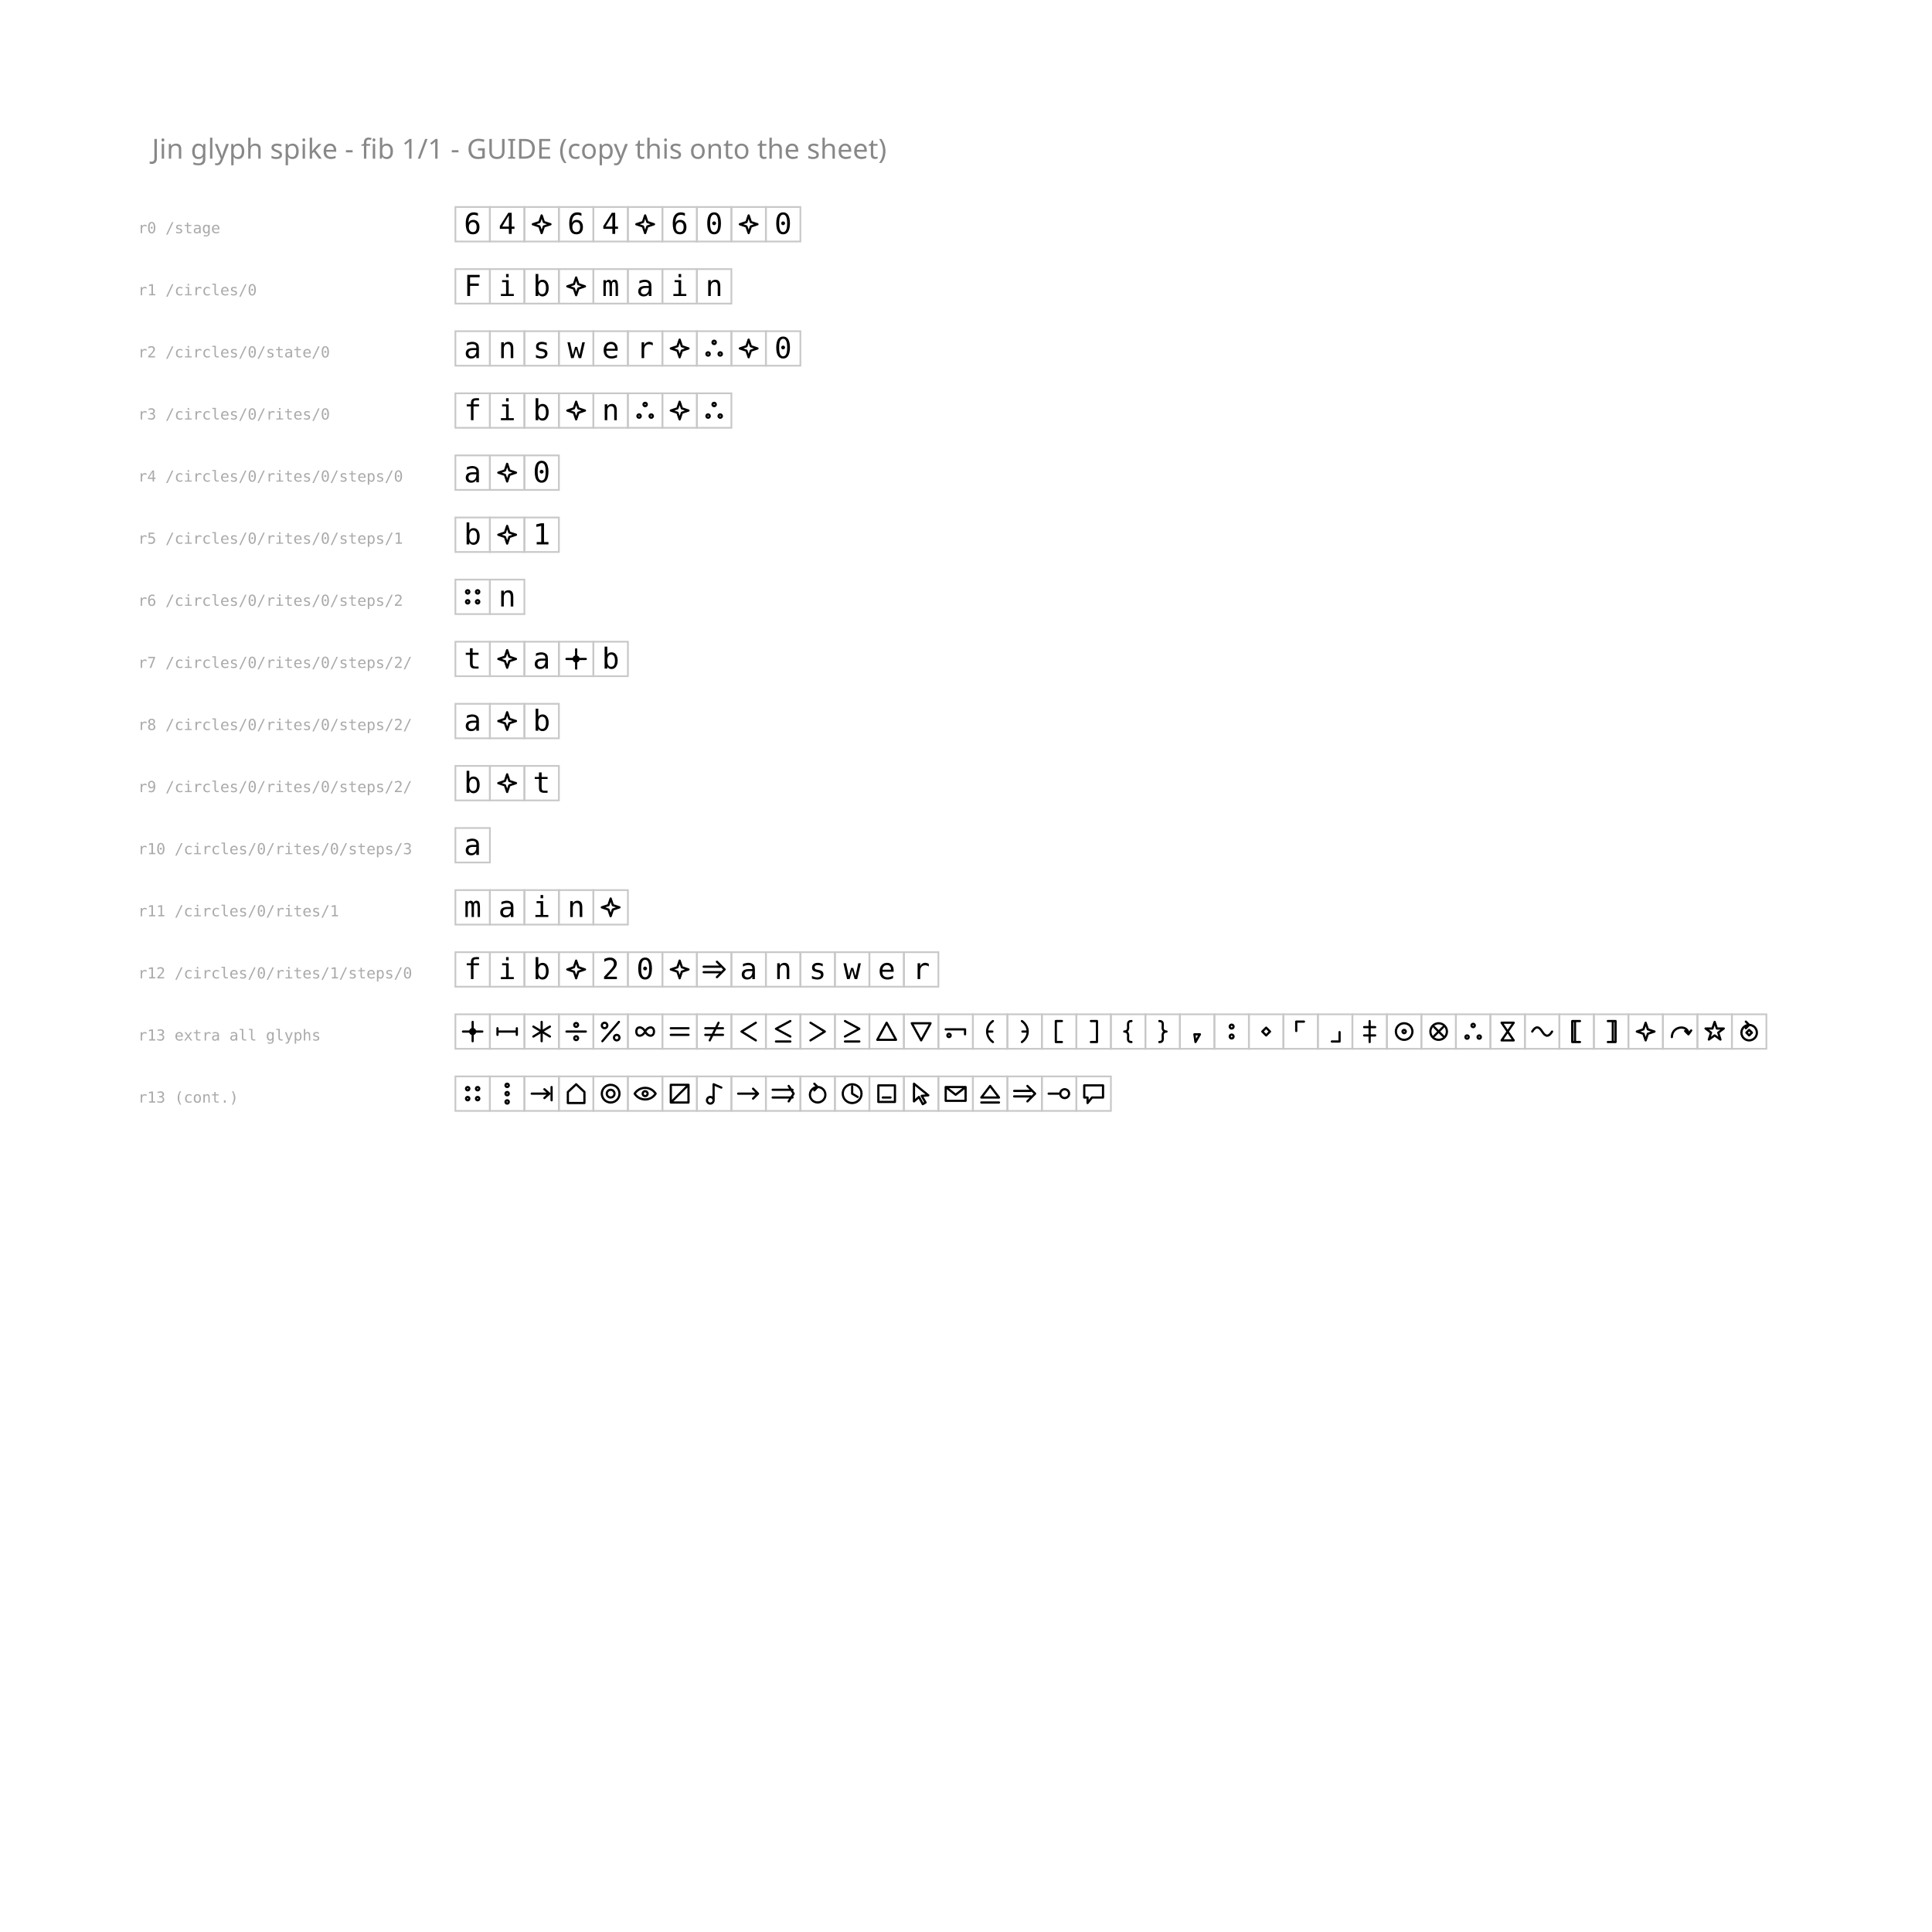
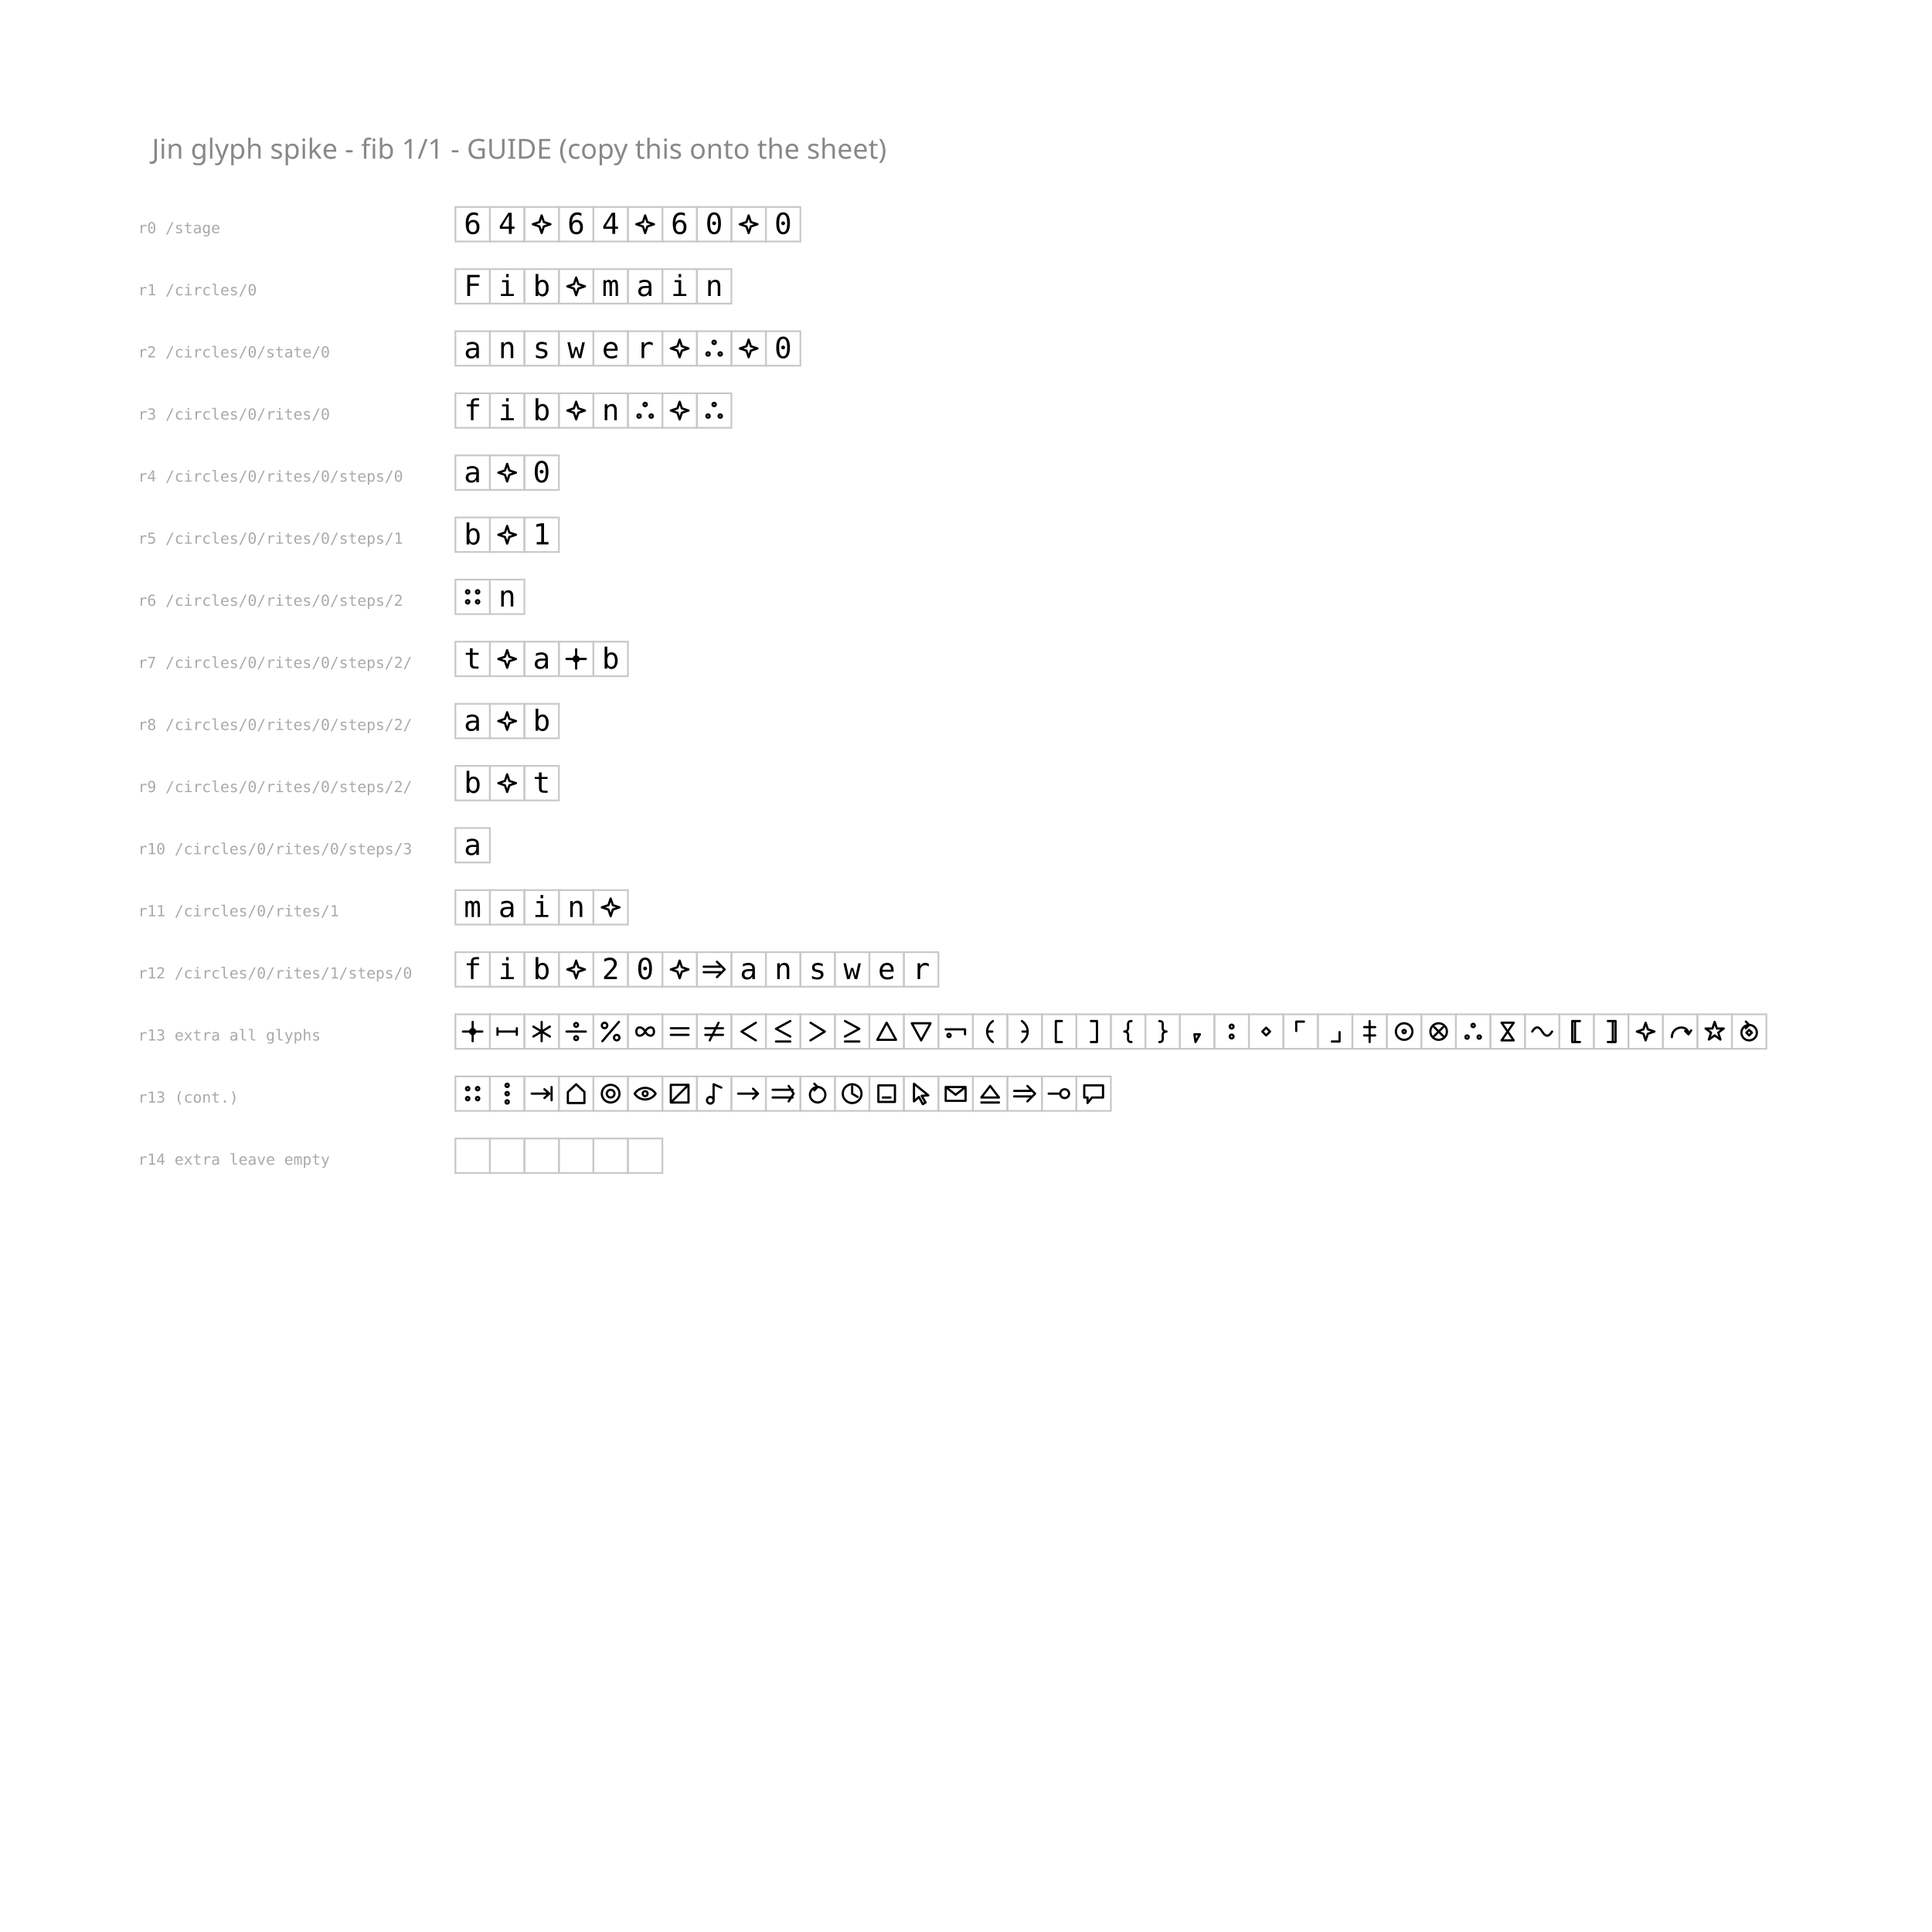
<svg xmlns="http://www.w3.org/2000/svg" width="280.0mm" height="280.0mm" viewBox="0 0 280.0 280.0">
  <rect width="280.0" height="280.0" fill="#fff" />
  <text x="22.0" y="23.0" font-family="sans-serif" font-size="4" fill="#888">Jin glyph spike - fib 1/1 - GUIDE (copy this onto the sheet)</text>
  <text x="20.0" y="33.8" font-family="monospace" font-size="2.2" fill="#aaa">r0 /stage</text>
  <rect x="66.0" y="30.0" width="5.0" height="5.0" fill="none" stroke="#c8c8c8" stroke-width="0.25" />
  <text x="68.5" y="33.9" font-family="monospace" font-size="4.2" text-anchor="middle">6</text>
  <rect x="71.0" y="30.0" width="5.0" height="5.0" fill="none" stroke="#c8c8c8" stroke-width="0.25" />
  <text x="73.5" y="33.9" font-family="monospace" font-size="4.2" text-anchor="middle">4</text>
  <rect x="76.0" y="30.0" width="5.0" height="5.0" fill="none" stroke="#c8c8c8" stroke-width="0.25" />
  <path transform="translate(76.5 30.5) scale(0.04)" d="M50 18 L58 42 L82 50 L58 58 L50 82 L42 58 L18 50 L42 42 Z" fill="none" stroke="#000" stroke-width="8" stroke-linecap="round" stroke-linejoin="round" />
  <rect x="81.0" y="30.0" width="5.0" height="5.0" fill="none" stroke="#c8c8c8" stroke-width="0.25" />
  <text x="83.5" y="33.9" font-family="monospace" font-size="4.2" text-anchor="middle">6</text>
  <rect x="86.0" y="30.0" width="5.0" height="5.0" fill="none" stroke="#c8c8c8" stroke-width="0.25" />
  <text x="88.5" y="33.9" font-family="monospace" font-size="4.2" text-anchor="middle">4</text>
  <rect x="91.0" y="30.0" width="5.0" height="5.0" fill="none" stroke="#c8c8c8" stroke-width="0.25" />
  <path transform="translate(91.5 30.5) scale(0.04)" d="M50 18 L58 42 L82 50 L58 58 L50 82 L42 58 L18 50 L42 42 Z" fill="none" stroke="#000" stroke-width="8" stroke-linecap="round" stroke-linejoin="round" />
  <rect x="96.0" y="30.0" width="5.0" height="5.0" fill="none" stroke="#c8c8c8" stroke-width="0.25" />
  <text x="98.5" y="33.9" font-family="monospace" font-size="4.2" text-anchor="middle">6</text>
  <rect x="101.0" y="30.0" width="5.0" height="5.0" fill="none" stroke="#c8c8c8" stroke-width="0.25" />
  <text x="103.5" y="33.9" font-family="monospace" font-size="4.2" text-anchor="middle">0</text>
  <rect x="106.0" y="30.0" width="5.0" height="5.0" fill="none" stroke="#c8c8c8" stroke-width="0.25" />
  <path transform="translate(106.5 30.5) scale(0.04)" d="M50 18 L58 42 L82 50 L58 58 L50 82 L42 58 L18 50 L42 42 Z" fill="none" stroke="#000" stroke-width="8" stroke-linecap="round" stroke-linejoin="round" />
  <rect x="111.0" y="30.0" width="5.0" height="5.0" fill="none" stroke="#c8c8c8" stroke-width="0.25" />
  <text x="113.5" y="33.9" font-family="monospace" font-size="4.2" text-anchor="middle">0</text>
  <text x="20.0" y="42.8" font-family="monospace" font-size="2.2" fill="#aaa">r1 /circles/0</text>
  <rect x="66.0" y="39.0" width="5.0" height="5.0" fill="none" stroke="#c8c8c8" stroke-width="0.25" />
  <text x="68.5" y="42.9" font-family="monospace" font-size="4.2" text-anchor="middle">F</text>
  <rect x="71.0" y="39.0" width="5.0" height="5.0" fill="none" stroke="#c8c8c8" stroke-width="0.25" />
  <text x="73.5" y="42.9" font-family="monospace" font-size="4.2" text-anchor="middle">i</text>
  <rect x="76.0" y="39.0" width="5.0" height="5.0" fill="none" stroke="#c8c8c8" stroke-width="0.25" />
  <text x="78.5" y="42.9" font-family="monospace" font-size="4.2" text-anchor="middle">b</text>
  <rect x="81.0" y="39.0" width="5.0" height="5.0" fill="none" stroke="#c8c8c8" stroke-width="0.25" />
  <path transform="translate(81.5 39.5) scale(0.04)" d="M50 18 L58 42 L82 50 L58 58 L50 82 L42 58 L18 50 L42 42 Z" fill="none" stroke="#000" stroke-width="8" stroke-linecap="round" stroke-linejoin="round" />
  <rect x="86.0" y="39.0" width="5.0" height="5.0" fill="none" stroke="#c8c8c8" stroke-width="0.25" />
  <text x="88.5" y="42.9" font-family="monospace" font-size="4.2" text-anchor="middle">m</text>
  <rect x="91.0" y="39.0" width="5.0" height="5.0" fill="none" stroke="#c8c8c8" stroke-width="0.25" />
  <text x="93.5" y="42.9" font-family="monospace" font-size="4.2" text-anchor="middle">a</text>
  <rect x="96.0" y="39.0" width="5.0" height="5.0" fill="none" stroke="#c8c8c8" stroke-width="0.25" />
  <text x="98.5" y="42.9" font-family="monospace" font-size="4.2" text-anchor="middle">i</text>
  <rect x="101.0" y="39.0" width="5.0" height="5.0" fill="none" stroke="#c8c8c8" stroke-width="0.25" />
  <text x="103.5" y="42.9" font-family="monospace" font-size="4.2" text-anchor="middle">n</text>
  <text x="20.0" y="51.8" font-family="monospace" font-size="2.2" fill="#aaa">r2 /circles/0/state/0</text>
  <rect x="66.0" y="48.0" width="5.0" height="5.0" fill="none" stroke="#c8c8c8" stroke-width="0.25" />
  <text x="68.5" y="51.9" font-family="monospace" font-size="4.2" text-anchor="middle">a</text>
  <rect x="71.0" y="48.0" width="5.0" height="5.0" fill="none" stroke="#c8c8c8" stroke-width="0.25" />
  <text x="73.5" y="51.9" font-family="monospace" font-size="4.2" text-anchor="middle">n</text>
  <rect x="76.0" y="48.0" width="5.0" height="5.0" fill="none" stroke="#c8c8c8" stroke-width="0.25" />
  <text x="78.5" y="51.9" font-family="monospace" font-size="4.2" text-anchor="middle">s</text>
  <rect x="81.0" y="48.0" width="5.0" height="5.0" fill="none" stroke="#c8c8c8" stroke-width="0.25" />
  <text x="83.5" y="51.9" font-family="monospace" font-size="4.2" text-anchor="middle">w</text>
  <rect x="86.0" y="48.0" width="5.0" height="5.0" fill="none" stroke="#c8c8c8" stroke-width="0.25" />
  <text x="88.5" y="51.9" font-family="monospace" font-size="4.2" text-anchor="middle">e</text>
  <rect x="91.0" y="48.0" width="5.0" height="5.0" fill="none" stroke="#c8c8c8" stroke-width="0.25" />
  <text x="93.5" y="51.9" font-family="monospace" font-size="4.2" text-anchor="middle">r</text>
  <rect x="96.0" y="48.0" width="5.0" height="5.0" fill="none" stroke="#c8c8c8" stroke-width="0.25" />
  <path transform="translate(96.5 48.5) scale(0.04)" d="M50 18 L58 42 L82 50 L58 58 L50 82 L42 58 L18 50 L42 42 Z" fill="none" stroke="#000" stroke-width="8" stroke-linecap="round" stroke-linejoin="round" />
  <rect x="101.0" y="48.0" width="5.0" height="5.0" fill="none" stroke="#c8c8c8" stroke-width="0.25" />
  <path transform="translate(101.5 48.5) scale(0.04)" d="M50 22 C53.3 22 56 24.7 56 28 C56 31.3 53.3 34 50 34 C46.7 34 44 31.3 44 28 C44 24.7 46.7 22 50 22 M28 64 C31.3 64 34 66.7 34 70 C34 73.3 31.3 76 28 76 C24.7 76 22 73.3 22 70 C22 66.7 24.7 64 28 64 M72 64 C75.3 64 78 66.7 78 70 C78 73.3 75.3 76 72 76 C68.7 76 66 73.3 66 70 C66 66.7 68.7 64 72 64" fill="none" stroke="#000" stroke-width="8" stroke-linecap="round" stroke-linejoin="round" />
  <rect x="106.0" y="48.0" width="5.0" height="5.0" fill="none" stroke="#c8c8c8" stroke-width="0.25" />
  <path transform="translate(106.5 48.5) scale(0.04)" d="M50 18 L58 42 L82 50 L58 58 L50 82 L42 58 L18 50 L42 42 Z" fill="none" stroke="#000" stroke-width="8" stroke-linecap="round" stroke-linejoin="round" />
  <rect x="111.0" y="48.0" width="5.0" height="5.0" fill="none" stroke="#c8c8c8" stroke-width="0.25" />
  <text x="113.5" y="51.9" font-family="monospace" font-size="4.2" text-anchor="middle">0</text>
  <text x="20.0" y="60.8" font-family="monospace" font-size="2.2" fill="#aaa">r3 /circles/0/rites/0</text>
  <rect x="66.0" y="57.0" width="5.0" height="5.0" fill="none" stroke="#c8c8c8" stroke-width="0.25" />
  <text x="68.5" y="60.9" font-family="monospace" font-size="4.2" text-anchor="middle">f</text>
  <rect x="71.0" y="57.0" width="5.0" height="5.0" fill="none" stroke="#c8c8c8" stroke-width="0.25" />
  <text x="73.5" y="60.9" font-family="monospace" font-size="4.2" text-anchor="middle">i</text>
  <rect x="76.0" y="57.0" width="5.0" height="5.0" fill="none" stroke="#c8c8c8" stroke-width="0.25" />
  <text x="78.5" y="60.9" font-family="monospace" font-size="4.2" text-anchor="middle">b</text>
  <rect x="81.0" y="57.0" width="5.0" height="5.0" fill="none" stroke="#c8c8c8" stroke-width="0.25" />
  <path transform="translate(81.5 57.5) scale(0.04)" d="M50 18 L58 42 L82 50 L58 58 L50 82 L42 58 L18 50 L42 42 Z" fill="none" stroke="#000" stroke-width="8" stroke-linecap="round" stroke-linejoin="round" />
  <rect x="86.0" y="57.0" width="5.0" height="5.0" fill="none" stroke="#c8c8c8" stroke-width="0.25" />
  <text x="88.5" y="60.9" font-family="monospace" font-size="4.2" text-anchor="middle">n</text>
  <rect x="91.0" y="57.0" width="5.0" height="5.0" fill="none" stroke="#c8c8c8" stroke-width="0.25" />
  <path transform="translate(91.5 57.5) scale(0.04)" d="M50 22 C53.3 22 56 24.7 56 28 C56 31.3 53.3 34 50 34 C46.7 34 44 31.3 44 28 C44 24.7 46.7 22 50 22 M28 64 C31.3 64 34 66.7 34 70 C34 73.3 31.3 76 28 76 C24.7 76 22 73.3 22 70 C22 66.7 24.7 64 28 64 M72 64 C75.3 64 78 66.7 78 70 C78 73.3 75.3 76 72 76 C68.7 76 66 73.3 66 70 C66 66.7 68.7 64 72 64" fill="none" stroke="#000" stroke-width="8" stroke-linecap="round" stroke-linejoin="round" />
  <rect x="96.0" y="57.0" width="5.0" height="5.0" fill="none" stroke="#c8c8c8" stroke-width="0.25" />
  <path transform="translate(96.5 57.5) scale(0.04)" d="M50 18 L58 42 L82 50 L58 58 L50 82 L42 58 L18 50 L42 42 Z" fill="none" stroke="#000" stroke-width="8" stroke-linecap="round" stroke-linejoin="round" />
  <rect x="101.0" y="57.0" width="5.0" height="5.0" fill="none" stroke="#c8c8c8" stroke-width="0.25" />
  <path transform="translate(101.5 57.5) scale(0.04)" d="M50 22 C53.3 22 56 24.7 56 28 C56 31.3 53.3 34 50 34 C46.7 34 44 31.3 44 28 C44 24.7 46.7 22 50 22 M28 64 C31.3 64 34 66.7 34 70 C34 73.3 31.3 76 28 76 C24.7 76 22 73.3 22 70 C22 66.7 24.7 64 28 64 M72 64 C75.3 64 78 66.7 78 70 C78 73.3 75.3 76 72 76 C68.7 76 66 73.3 66 70 C66 66.7 68.7 64 72 64" fill="none" stroke="#000" stroke-width="8" stroke-linecap="round" stroke-linejoin="round" />
  <text x="20.0" y="69.8" font-family="monospace" font-size="2.2" fill="#aaa">r4 /circles/0/rites/0/steps/0 </text>
  <rect x="66.0" y="66.0" width="5.0" height="5.0" fill="none" stroke="#c8c8c8" stroke-width="0.25" />
  <text x="68.5" y="69.9" font-family="monospace" font-size="4.2" text-anchor="middle">a</text>
  <rect x="71.0" y="66.0" width="5.0" height="5.0" fill="none" stroke="#c8c8c8" stroke-width="0.25" />
  <path transform="translate(71.5 66.5) scale(0.04)" d="M50 18 L58 42 L82 50 L58 58 L50 82 L42 58 L18 50 L42 42 Z" fill="none" stroke="#000" stroke-width="8" stroke-linecap="round" stroke-linejoin="round" />
  <rect x="76.0" y="66.0" width="5.0" height="5.0" fill="none" stroke="#c8c8c8" stroke-width="0.25" />
  <text x="78.5" y="69.9" font-family="monospace" font-size="4.2" text-anchor="middle">0</text>
  <text x="20.0" y="78.8" font-family="monospace" font-size="2.2" fill="#aaa">r5 /circles/0/rites/0/steps/1 </text>
  <rect x="66.0" y="75.0" width="5.0" height="5.0" fill="none" stroke="#c8c8c8" stroke-width="0.25" />
  <text x="68.5" y="78.9" font-family="monospace" font-size="4.2" text-anchor="middle">b</text>
  <rect x="71.0" y="75.0" width="5.0" height="5.0" fill="none" stroke="#c8c8c8" stroke-width="0.25" />
  <path transform="translate(71.5 75.5) scale(0.04)" d="M50 18 L58 42 L82 50 L58 58 L50 82 L42 58 L18 50 L42 42 Z" fill="none" stroke="#000" stroke-width="8" stroke-linecap="round" stroke-linejoin="round" />
  <rect x="76.0" y="75.0" width="5.0" height="5.0" fill="none" stroke="#c8c8c8" stroke-width="0.25" />
  <text x="78.5" y="78.9" font-family="monospace" font-size="4.2" text-anchor="middle">1</text>
  <text x="20.0" y="87.8" font-family="monospace" font-size="2.2" fill="#aaa">r6 /circles/0/rites/0/steps/2 </text>
  <rect x="66.0" y="84.0" width="5.0" height="5.0" fill="none" stroke="#c8c8c8" stroke-width="0.25" />
  <path transform="translate(66.5 84.5) scale(0.04)" d="M32 26 C35.3 26 38 28.7 38 32 C38 35.3 35.3 38 32 38 C28.7 38 26 35.3 26 32 C26 28.7 28.7 26 32 26 M68 26 C71.3 26 74 28.7 74 32 C74 35.3 71.3 38 68 38 C64.7 38 62 35.3 62 32 C62 28.7 64.7 26 68 26 M32 62 C35.3 62 38 64.7 38 68 C38 71.3 35.3 74 32 74 C28.7 74 26 71.3 26 68 C26 64.7 28.7 62 32 62 M68 62 C71.3 62 74 64.7 74 68 C74 71.3 71.3 74 68 74 C64.7 74 62 71.3 62 68 C62 64.7 64.7 62 68 62" fill="none" stroke="#000" stroke-width="8" stroke-linecap="round" stroke-linejoin="round" />
  <rect x="71.0" y="84.0" width="5.0" height="5.0" fill="none" stroke="#c8c8c8" stroke-width="0.25" />
  <text x="73.5" y="87.9" font-family="monospace" font-size="4.2" text-anchor="middle">n</text>
  <text x="20.0" y="96.8" font-family="monospace" font-size="2.2" fill="#aaa">r7 /circles/0/rites/0/steps/2/</text>
  <rect x="66.0" y="93.0" width="5.0" height="5.0" fill="none" stroke="#c8c8c8" stroke-width="0.25" />
  <text x="68.5" y="96.9" font-family="monospace" font-size="4.2" text-anchor="middle">t</text>
  <rect x="71.0" y="93.0" width="5.0" height="5.0" fill="none" stroke="#c8c8c8" stroke-width="0.25" />
  <path transform="translate(71.5 93.5) scale(0.04)" d="M50 18 L58 42 L82 50 L58 58 L50 82 L42 58 L18 50 L42 42 Z" fill="none" stroke="#000" stroke-width="8" stroke-linecap="round" stroke-linejoin="round" />
  <rect x="76.0" y="93.0" width="5.0" height="5.0" fill="none" stroke="#c8c8c8" stroke-width="0.25" />
  <text x="78.5" y="96.9" font-family="monospace" font-size="4.2" text-anchor="middle">a</text>
  <rect x="81.0" y="93.0" width="5.0" height="5.0" fill="none" stroke="#c8c8c8" stroke-width="0.25" />
  <path transform="translate(81.5 93.5) scale(0.04)" d="M50 15 V85 M15 50 H85 M50 41 C55 41 59 45 59 50 C59 55 55 59 50 59 C45 59 41 55 41 50 C41 45 45 41 50 41" fill="none" stroke="#000" stroke-width="8" stroke-linecap="round" stroke-linejoin="round" />
  <rect x="86.0" y="93.0" width="5.0" height="5.0" fill="none" stroke="#c8c8c8" stroke-width="0.25" />
  <text x="88.5" y="96.9" font-family="monospace" font-size="4.2" text-anchor="middle">b</text>
  <text x="20.0" y="105.8" font-family="monospace" font-size="2.2" fill="#aaa">r8 /circles/0/rites/0/steps/2/</text>
  <rect x="66.0" y="102.0" width="5.0" height="5.0" fill="none" stroke="#c8c8c8" stroke-width="0.25" />
  <text x="68.5" y="105.9" font-family="monospace" font-size="4.2" text-anchor="middle">a</text>
  <rect x="71.0" y="102.0" width="5.0" height="5.0" fill="none" stroke="#c8c8c8" stroke-width="0.25" />
  <path transform="translate(71.5 102.5) scale(0.04)" d="M50 18 L58 42 L82 50 L58 58 L50 82 L42 58 L18 50 L42 42 Z" fill="none" stroke="#000" stroke-width="8" stroke-linecap="round" stroke-linejoin="round" />
  <rect x="76.0" y="102.0" width="5.0" height="5.0" fill="none" stroke="#c8c8c8" stroke-width="0.25" />
  <text x="78.5" y="105.9" font-family="monospace" font-size="4.2" text-anchor="middle">b</text>
  <text x="20.0" y="114.8" font-family="monospace" font-size="2.2" fill="#aaa">r9 /circles/0/rites/0/steps/2/</text>
  <rect x="66.0" y="111.0" width="5.0" height="5.0" fill="none" stroke="#c8c8c8" stroke-width="0.25" />
  <text x="68.5" y="114.9" font-family="monospace" font-size="4.2" text-anchor="middle">b</text>
  <rect x="71.0" y="111.0" width="5.0" height="5.0" fill="none" stroke="#c8c8c8" stroke-width="0.25" />
  <path transform="translate(71.5 111.5) scale(0.04)" d="M50 18 L58 42 L82 50 L58 58 L50 82 L42 58 L18 50 L42 42 Z" fill="none" stroke="#000" stroke-width="8" stroke-linecap="round" stroke-linejoin="round" />
  <rect x="76.0" y="111.0" width="5.0" height="5.0" fill="none" stroke="#c8c8c8" stroke-width="0.25" />
  <text x="78.5" y="114.9" font-family="monospace" font-size="4.2" text-anchor="middle">t</text>
  <text x="20.0" y="123.8" font-family="monospace" font-size="2.2" fill="#aaa">r10 /circles/0/rites/0/steps/3</text>
  <rect x="66.0" y="120.0" width="5.0" height="5.0" fill="none" stroke="#c8c8c8" stroke-width="0.25" />
  <text x="68.5" y="123.9" font-family="monospace" font-size="4.2" text-anchor="middle">a</text>
  <text x="20.0" y="132.8" font-family="monospace" font-size="2.2" fill="#aaa">r11 /circles/0/rites/1</text>
  <rect x="66.0" y="129.0" width="5.0" height="5.0" fill="none" stroke="#c8c8c8" stroke-width="0.25" />
  <text x="68.5" y="132.9" font-family="monospace" font-size="4.2" text-anchor="middle">m</text>
  <rect x="71.0" y="129.0" width="5.0" height="5.0" fill="none" stroke="#c8c8c8" stroke-width="0.25" />
  <text x="73.5" y="132.9" font-family="monospace" font-size="4.2" text-anchor="middle">a</text>
  <rect x="76.0" y="129.0" width="5.0" height="5.0" fill="none" stroke="#c8c8c8" stroke-width="0.25" />
  <text x="78.5" y="132.9" font-family="monospace" font-size="4.2" text-anchor="middle">i</text>
  <rect x="81.0" y="129.0" width="5.0" height="5.0" fill="none" stroke="#c8c8c8" stroke-width="0.25" />
  <text x="83.5" y="132.9" font-family="monospace" font-size="4.2" text-anchor="middle">n</text>
  <rect x="86.0" y="129.0" width="5.0" height="5.0" fill="none" stroke="#c8c8c8" stroke-width="0.25" />
  <path transform="translate(86.5 129.5) scale(0.04)" d="M50 18 L58 42 L82 50 L58 58 L50 82 L42 58 L18 50 L42 42 Z" fill="none" stroke="#000" stroke-width="8" stroke-linecap="round" stroke-linejoin="round" />
  <text x="20.0" y="141.8" font-family="monospace" font-size="2.2" fill="#aaa">r12 /circles/0/rites/1/steps/0</text>
  <rect x="66.0" y="138.0" width="5.0" height="5.0" fill="none" stroke="#c8c8c8" stroke-width="0.25" />
  <text x="68.5" y="141.9" font-family="monospace" font-size="4.2" text-anchor="middle">f</text>
  <rect x="71.0" y="138.0" width="5.0" height="5.0" fill="none" stroke="#c8c8c8" stroke-width="0.25" />
  <text x="73.5" y="141.9" font-family="monospace" font-size="4.2" text-anchor="middle">i</text>
  <rect x="76.0" y="138.0" width="5.0" height="5.0" fill="none" stroke="#c8c8c8" stroke-width="0.25" />
  <text x="78.5" y="141.9" font-family="monospace" font-size="4.2" text-anchor="middle">b</text>
  <rect x="81.0" y="138.0" width="5.0" height="5.0" fill="none" stroke="#c8c8c8" stroke-width="0.25" />
  <path transform="translate(81.5 138.5) scale(0.04)" d="M50 18 L58 42 L82 50 L58 58 L50 82 L42 58 L18 50 L42 42 Z" fill="none" stroke="#000" stroke-width="8" stroke-linecap="round" stroke-linejoin="round" />
  <rect x="86.0" y="138.0" width="5.0" height="5.0" fill="none" stroke="#c8c8c8" stroke-width="0.25" />
  <text x="88.5" y="141.9" font-family="monospace" font-size="4.2" text-anchor="middle">2</text>
  <rect x="91.0" y="138.0" width="5.0" height="5.0" fill="none" stroke="#c8c8c8" stroke-width="0.25" />
  <text x="93.5" y="141.9" font-family="monospace" font-size="4.2" text-anchor="middle">0</text>
  <rect x="96.0" y="138.0" width="5.0" height="5.0" fill="none" stroke="#c8c8c8" stroke-width="0.25" />
  <path transform="translate(96.5 138.5) scale(0.04)" d="M50 18 L58 42 L82 50 L58 58 L50 82 L42 58 L18 50 L42 42 Z" fill="none" stroke="#000" stroke-width="8" stroke-linecap="round" stroke-linejoin="round" />
  <rect x="101.0" y="138.0" width="5.0" height="5.0" fill="none" stroke="#c8c8c8" stroke-width="0.25" />
  <path transform="translate(101.5 138.5) scale(0.04)" d="M12 40 H72 M12 60 H72 M60 22 L88 50 L60 78" fill="none" stroke="#000" stroke-width="8" stroke-linecap="round" stroke-linejoin="round" />
  <rect x="106.0" y="138.0" width="5.0" height="5.0" fill="none" stroke="#c8c8c8" stroke-width="0.25" />
  <text x="108.5" y="141.9" font-family="monospace" font-size="4.2" text-anchor="middle">a</text>
  <rect x="111.0" y="138.0" width="5.0" height="5.0" fill="none" stroke="#c8c8c8" stroke-width="0.25" />
  <text x="113.5" y="141.9" font-family="monospace" font-size="4.2" text-anchor="middle">n</text>
  <rect x="116.0" y="138.0" width="5.0" height="5.0" fill="none" stroke="#c8c8c8" stroke-width="0.25" />
  <text x="118.5" y="141.9" font-family="monospace" font-size="4.2" text-anchor="middle">s</text>
  <rect x="121.0" y="138.0" width="5.0" height="5.0" fill="none" stroke="#c8c8c8" stroke-width="0.25" />
  <text x="123.5" y="141.9" font-family="monospace" font-size="4.2" text-anchor="middle">w</text>
  <rect x="126.0" y="138.0" width="5.0" height="5.0" fill="none" stroke="#c8c8c8" stroke-width="0.25" />
  <text x="128.5" y="141.9" font-family="monospace" font-size="4.2" text-anchor="middle">e</text>
  <rect x="131.0" y="138.0" width="5.0" height="5.0" fill="none" stroke="#c8c8c8" stroke-width="0.25" />
  <text x="133.5" y="141.9" font-family="monospace" font-size="4.2" text-anchor="middle">r</text>
  <text x="20.0" y="150.8" font-family="monospace" font-size="2.2" fill="#aaa">r13 extra all glyphs</text>
  <rect x="66.0" y="147.0" width="5.0" height="5.0" fill="none" stroke="#c8c8c8" stroke-width="0.25" />
  <path transform="translate(66.5 147.5) scale(0.04)" d="M50 15 V85 M15 50 H85 M50 41 C55 41 59 45 59 50 C59 55 55 59 50 59 C45 59 41 55 41 50 C41 45 45 41 50 41" fill="none" stroke="#000" stroke-width="8" stroke-linecap="round" stroke-linejoin="round" />
  <rect x="71.0" y="147.0" width="5.0" height="5.0" fill="none" stroke="#c8c8c8" stroke-width="0.25" />
  <path transform="translate(71.5 147.5) scale(0.04)" d="M15 50 H85 M15 38 V62 M85 38 V62" fill="none" stroke="#000" stroke-width="8" stroke-linecap="round" stroke-linejoin="round" />
  <rect x="76.0" y="147.0" width="5.0" height="5.0" fill="none" stroke="#c8c8c8" stroke-width="0.25" />
  <path transform="translate(76.5 147.5) scale(0.04)" d="M50 15 V85 M20 32 L80 68 M20 68 L80 32" fill="none" stroke="#000" stroke-width="8" stroke-linecap="round" stroke-linejoin="round" />
  <rect x="81.0" y="147.0" width="5.0" height="5.0" fill="none" stroke="#c8c8c8" stroke-width="0.25" />
  <path transform="translate(81.5 147.5) scale(0.04)" d="M15 50 H85 M50 19 C53.9 19 57 22.1 57 26 C57 29.9 53.9 33 50 33 C46.1 33 43 29.9 43 26 C43 22.1 46.1 19 50 19 M50 67 C53.9 67 57 70.1 57 74 C57 77.9 53.9 81 50 81 C46.1 81 43 77.9 43 74 C43 70.1 46.1 67 50 67" fill="none" stroke="#000" stroke-width="8" stroke-linecap="round" stroke-linejoin="round" />
  <rect x="86.0" y="147.0" width="5.0" height="5.0" fill="none" stroke="#c8c8c8" stroke-width="0.25" />
  <path transform="translate(86.5 147.5) scale(0.04)" d="M80 15 L20 85 M28 18 C33.5 18 38 22.5 38 28 C38 33.5 33.5 38 28 38 C22.5 38 18 33.5 18 28 C18 22.5 22.5 18 28 18 M72 62 C77.5 62 82 66.5 82 72 C82 77.5 77.5 82 72 82 C66.5 82 62 77.5 62 72 C62 66.5 66.5 62 72 62" fill="none" stroke="#000" stroke-width="8" stroke-linecap="round" stroke-linejoin="round" />
  <rect x="91.0" y="147.0" width="5.0" height="5.0" fill="none" stroke="#c8c8c8" stroke-width="0.25" />
  <path transform="translate(91.5 147.5) scale(0.04)" d="M50 50 C40 30 18 30 18 50 C18 70 40 70 50 50 C60 30 82 30 82 50 C82 70 60 70 50 50" fill="none" stroke="#000" stroke-width="8" stroke-linecap="round" stroke-linejoin="round" />
  <rect x="96.0" y="147.0" width="5.0" height="5.0" fill="none" stroke="#c8c8c8" stroke-width="0.25" />
  <path transform="translate(96.5 147.5) scale(0.04)" d="M18 38 H82 M18 62 H82" fill="none" stroke="#000" stroke-width="8" stroke-linecap="round" stroke-linejoin="round" />
  <rect x="101.0" y="147.0" width="5.0" height="5.0" fill="none" stroke="#c8c8c8" stroke-width="0.25" />
  <path transform="translate(101.5 147.5) scale(0.04)" d="M18 38 H82 M18 62 H82 M66 18 L34 82" fill="none" stroke="#000" stroke-width="8" stroke-linecap="round" stroke-linejoin="round" />
  <rect x="106.0" y="147.0" width="5.0" height="5.0" fill="none" stroke="#c8c8c8" stroke-width="0.25" />
  <path transform="translate(106.5 147.5) scale(0.04)" d="M76 18 L24 50 L76 82" fill="none" stroke="#000" stroke-width="8" stroke-linecap="round" stroke-linejoin="round" />
  <rect x="111.0" y="147.0" width="5.0" height="5.0" fill="none" stroke="#c8c8c8" stroke-width="0.25" />
  <path transform="translate(111.5 147.5) scale(0.04)" d="M76 12 L24 40 L76 68 M24 86 H76" fill="none" stroke="#000" stroke-width="8" stroke-linecap="round" stroke-linejoin="round" />
  <rect x="116.0" y="147.0" width="5.0" height="5.0" fill="none" stroke="#c8c8c8" stroke-width="0.25" />
  <path transform="translate(116.5 147.5) scale(0.04)" d="M24 18 L76 50 L24 82" fill="none" stroke="#000" stroke-width="8" stroke-linecap="round" stroke-linejoin="round" />
  <rect x="121.0" y="147.0" width="5.0" height="5.0" fill="none" stroke="#c8c8c8" stroke-width="0.25" />
  <path transform="translate(121.5 147.5) scale(0.04)" d="M24 12 L76 40 L24 68 M24 86 H76" fill="none" stroke="#000" stroke-width="8" stroke-linecap="round" stroke-linejoin="round" />
  <rect x="126.0" y="147.0" width="5.0" height="5.0" fill="none" stroke="#c8c8c8" stroke-width="0.25" />
  <path transform="translate(126.5 147.5) scale(0.04)" d="M50 18 L84 80 L16 80 Z" fill="none" stroke="#000" stroke-width="8" stroke-linecap="round" stroke-linejoin="round" />
  <rect x="131.0" y="147.0" width="5.0" height="5.0" fill="none" stroke="#c8c8c8" stroke-width="0.25" />
  <path transform="translate(131.5 147.5) scale(0.04)" d="M16 20 L84 20 L50 82 Z" fill="none" stroke="#000" stroke-width="8" stroke-linecap="round" stroke-linejoin="round" />
  <rect x="136.0" y="147.0" width="5.0" height="5.0" fill="none" stroke="#c8c8c8" stroke-width="0.25" />
  <path transform="translate(136.5 147.5) scale(0.04)" d="M14 42 H84 V60 M26 58 C29.3 58 32 60.7 32 64 C32 67.3 29.3 70 26 70 C22.7 70 20 67.3 20 64 C20 60.7 22.7 58 26 58" fill="none" stroke="#000" stroke-width="8" stroke-linecap="round" stroke-linejoin="round" />
  <rect x="141.0" y="147.0" width="5.0" height="5.0" fill="none" stroke="#c8c8c8" stroke-width="0.25" />
  <path transform="translate(141.5 147.5) scale(0.04)" d="M60 12 C32 32 32 68 60 88 M42 50 H58" fill="none" stroke="#000" stroke-width="8" stroke-linecap="round" stroke-linejoin="round" />
  <rect x="146.0" y="147.0" width="5.0" height="5.0" fill="none" stroke="#c8c8c8" stroke-width="0.25" />
  <path transform="translate(146.5 147.5) scale(0.04)" d="M40 12 C68 32 68 68 40 88 M58 50 H42" fill="none" stroke="#000" stroke-width="8" stroke-linecap="round" stroke-linejoin="round" />
  <rect x="151.0" y="147.0" width="5.0" height="5.0" fill="none" stroke="#c8c8c8" stroke-width="0.25" />
  <path transform="translate(151.5 147.5) scale(0.04)" d="M60 12 H38 V88 H60" fill="none" stroke="#000" stroke-width="8" stroke-linecap="round" stroke-linejoin="round" />
  <rect x="156.0" y="147.0" width="5.0" height="5.0" fill="none" stroke="#c8c8c8" stroke-width="0.25" />
  <path transform="translate(156.5 147.5) scale(0.04)" d="M40 12 H62 V88 H40" fill="none" stroke="#000" stroke-width="8" stroke-linecap="round" stroke-linejoin="round" />
  <rect x="161.0" y="147.0" width="5.0" height="5.0" fill="none" stroke="#c8c8c8" stroke-width="0.25" />
  <path transform="translate(161.5 147.5) scale(0.04)" d="M62 12 C46 12 50 24 50 36 C50 46 44 50 36 50 C44 50 50 54 50 64 C50 76 46 88 62 88" fill="none" stroke="#000" stroke-width="8" stroke-linecap="round" stroke-linejoin="round" />
  <rect x="166.0" y="147.0" width="5.0" height="5.0" fill="none" stroke="#c8c8c8" stroke-width="0.25" />
  <path transform="translate(166.5 147.5) scale(0.04)" d="M38 12 C54 12 50 24 50 36 C50 46 56 50 64 50 C56 50 50 54 50 64 C50 76 54 88 38 88" fill="none" stroke="#000" stroke-width="8" stroke-linecap="round" stroke-linejoin="round" />
  <rect x="171.0" y="147.0" width="5.0" height="5.0" fill="none" stroke="#c8c8c8" stroke-width="0.25" />
  <path transform="translate(171.5 147.5) scale(0.04)" d="M40 60 L60 60 L44 88 Z" fill="none" stroke="#000" stroke-width="8" stroke-linecap="round" stroke-linejoin="round" />
  <rect x="176.0" y="147.0" width="5.0" height="5.0" fill="none" stroke="#c8c8c8" stroke-width="0.25" />
  <path transform="translate(176.5 147.5) scale(0.04)" d="M50 25 C53.9 25 57 28.1 57 32 C57 35.9 53.9 39 50 39 C46.1 39 43 35.9 43 32 C43 28.1 46.1 25 50 25 M50 61 C53.9 61 57 64.1 57 68 C57 71.9 53.9 75 50 75 C46.1 75 43 71.9 43 68 C43 64.1 46.1 61 50 61" fill="none" stroke="#000" stroke-width="8" stroke-linecap="round" stroke-linejoin="round" />
  <rect x="181.0" y="147.0" width="5.0" height="5.0" fill="none" stroke="#c8c8c8" stroke-width="0.25" />
  <path transform="translate(181.5 147.5) scale(0.04)" d="M50 36 L64 50 L50 64 L36 50 Z" fill="none" stroke="#000" stroke-width="8" stroke-linecap="round" stroke-linejoin="round" />
  <rect x="186.0" y="147.0" width="5.0" height="5.0" fill="none" stroke="#c8c8c8" stroke-width="0.25" />
  <path transform="translate(186.5 147.5) scale(0.04)" d="M62 14 H34 V48" fill="none" stroke="#000" stroke-width="8" stroke-linecap="round" stroke-linejoin="round" />
  <rect x="191.0" y="147.0" width="5.0" height="5.0" fill="none" stroke="#c8c8c8" stroke-width="0.25" />
  <path transform="translate(191.5 147.5) scale(0.04)" d="M38 86 H66 V52" fill="none" stroke="#000" stroke-width="8" stroke-linecap="round" stroke-linejoin="round" />
  <rect x="196.0" y="147.0" width="5.0" height="5.0" fill="none" stroke="#c8c8c8" stroke-width="0.25" />
  <path transform="translate(196.5 147.5) scale(0.04)" d="M50 12 V88 M30 34 H70 M30 64 H70" fill="none" stroke="#000" stroke-width="8" stroke-linecap="round" stroke-linejoin="round" />
  <rect x="201.0" y="147.0" width="5.0" height="5.0" fill="none" stroke="#c8c8c8" stroke-width="0.25" />
  <path transform="translate(201.5 147.5) scale(0.04)" d="M50 20 C66.6 20 80 33.4 80 50 C80 66.6 66.6 80 50 80 C33.4 80 20 66.6 20 50 C20 33.4 33.4 20 50 20 M50 44 C53.3 44 56 46.7 56 50 C56 53.3 53.3 56 50 56 C46.7 56 44 53.3 44 50 C44 46.7 46.7 44 50 44" fill="none" stroke="#000" stroke-width="8" stroke-linecap="round" stroke-linejoin="round" />
  <rect x="206.0" y="147.0" width="5.0" height="5.0" fill="none" stroke="#c8c8c8" stroke-width="0.25" />
  <path transform="translate(206.5 147.5) scale(0.04)" d="M50 20 C66.6 20 80 33.4 80 50 C80 66.6 66.6 80 50 80 C33.4 80 20 66.6 20 50 C20 33.4 33.4 20 50 20 M34 34 L66 66 M66 34 L34 66" fill="none" stroke="#000" stroke-width="8" stroke-linecap="round" stroke-linejoin="round" />
  <rect x="211.0" y="147.0" width="5.0" height="5.0" fill="none" stroke="#c8c8c8" stroke-width="0.25" />
  <path transform="translate(211.5 147.5) scale(0.04)" d="M50 22 C53.3 22 56 24.7 56 28 C56 31.3 53.3 34 50 34 C46.7 34 44 31.3 44 28 C44 24.7 46.7 22 50 22 M28 64 C31.3 64 34 66.7 34 70 C34 73.3 31.3 76 28 76 C24.7 76 22 73.3 22 70 C22 66.7 24.7 64 28 64 M72 64 C75.3 64 78 66.7 78 70 C78 73.3 75.3 76 72 76 C68.7 76 66 73.3 66 70 C66 66.7 68.7 64 72 64" fill="none" stroke="#000" stroke-width="8" stroke-linecap="round" stroke-linejoin="round" />
  <rect x="216.0" y="147.0" width="5.0" height="5.0" fill="none" stroke="#c8c8c8" stroke-width="0.25" />
  <path transform="translate(216.5 147.5) scale(0.04)" d="M28 18 H72 L28 82 H72 Z" fill="none" stroke="#000" stroke-width="8" stroke-linecap="round" stroke-linejoin="round" />
  <rect x="221.0" y="147.0" width="5.0" height="5.0" fill="none" stroke="#c8c8c8" stroke-width="0.25" />
  <path transform="translate(221.5 147.5) scale(0.04)" d="M14 50 C26 30 38 30 50 50 C62 70 74 70 86 50" fill="none" stroke="#000" stroke-width="8" stroke-linecap="round" stroke-linejoin="round" />
  <rect x="226.0" y="147.0" width="5.0" height="5.0" fill="none" stroke="#c8c8c8" stroke-width="0.25" />
  <path transform="translate(226.5 147.5) scale(0.04)" d="M62 12 H34 V88 H62 M44 12 V88" fill="none" stroke="#000" stroke-width="8" stroke-linecap="round" stroke-linejoin="round" />
  <rect x="231.0" y="147.0" width="5.0" height="5.0" fill="none" stroke="#c8c8c8" stroke-width="0.25" />
  <path transform="translate(231.5 147.5) scale(0.04)" d="M38 12 H66 V88 H38 M56 12 V88" fill="none" stroke="#000" stroke-width="8" stroke-linecap="round" stroke-linejoin="round" />
  <rect x="236.0" y="147.0" width="5.0" height="5.0" fill="none" stroke="#c8c8c8" stroke-width="0.25" />
  <path transform="translate(236.5 147.5) scale(0.04)" d="M50 18 L58 42 L82 50 L58 58 L50 82 L42 58 L18 50 L42 42 Z" fill="none" stroke="#000" stroke-width="8" stroke-linecap="round" stroke-linejoin="round" />
  <rect x="241.0" y="147.0" width="5.0" height="5.0" fill="none" stroke="#c8c8c8" stroke-width="0.25" />
  <path transform="translate(241.5 147.5) scale(0.04)" d="M20 70 C20 30 76 24 80 56 M68 48 L80 60 L90 46" fill="none" stroke="#000" stroke-width="8" stroke-linecap="round" stroke-linejoin="round" />
  <rect x="246.0" y="147.0" width="5.0" height="5.0" fill="none" stroke="#c8c8c8" stroke-width="0.25" />
  <path transform="translate(246.5 147.5) scale(0.04)" d="M50 15 L58 39 L83 39 L63 54 L71 79 L50 64 L29 79 L37 54 L17 39 L42 39 Z" fill="none" stroke="#000" stroke-width="8" stroke-linecap="round" stroke-linejoin="round" />
  <rect x="251.0" y="147.0" width="5.0" height="5.0" fill="none" stroke="#c8c8c8" stroke-width="0.25" />
  <path transform="translate(251.5 147.5) scale(0.04)" d="M50 26 C65.5 26 78 38.5 78 54 C78 69.5 65.5 82 50 82 C34.5 82 22 69.5 22 54 C22 38.5 34.5 26 50 26 M38 14 L50 26 L38 38 M50 44 L60 54 L50 64 L40 54 Z" fill="none" stroke="#000" stroke-width="8" stroke-linecap="round" stroke-linejoin="round" />
  <text x="20.0" y="159.8" font-family="monospace" font-size="2.2" fill="#aaa">r13 (cont.)</text>
  <rect x="66.0" y="156.0" width="5.0" height="5.0" fill="none" stroke="#c8c8c8" stroke-width="0.25" />
  <path transform="translate(66.5 156.5) scale(0.04)" d="M32 26 C35.3 26 38 28.7 38 32 C38 35.3 35.3 38 32 38 C28.7 38 26 35.3 26 32 C26 28.7 28.7 26 32 26 M68 26 C71.3 26 74 28.7 74 32 C74 35.3 71.3 38 68 38 C64.7 38 62 35.3 62 32 C62 28.7 64.7 26 68 26 M32 62 C35.3 62 38 64.7 38 68 C38 71.3 35.3 74 32 74 C28.7 74 26 71.3 26 68 C26 64.7 28.7 62 32 62 M68 62 C71.3 62 74 64.7 74 68 C74 71.3 71.3 74 68 74 C64.7 74 62 71.3 62 68 C62 64.7 64.7 62 68 62" fill="none" stroke="#000" stroke-width="8" stroke-linecap="round" stroke-linejoin="round" />
  <rect x="71.0" y="156.0" width="5.0" height="5.0" fill="none" stroke="#c8c8c8" stroke-width="0.25" />
  <path transform="translate(71.5 156.5) scale(0.04)" d="M50 14 C53.3 14 56 16.7 56 20 C56 23.3 53.3 26 50 26 C46.7 26 44 23.3 44 20 C44 16.7 46.7 14 50 14 M50 44 C53.3 44 56 46.7 56 50 C56 53.3 53.3 56 50 56 C46.7 56 44 53.3 44 50 C44 46.7 46.7 44 50 44 M50 74 C53.3 74 56 76.7 56 80 C56 83.3 53.3 86 50 86 C46.7 86 44 83.3 44 80 C44 76.7 46.7 74 50 74" fill="none" stroke="#000" stroke-width="8" stroke-linecap="round" stroke-linejoin="round" />
  <rect x="76.0" y="156.0" width="5.0" height="5.0" fill="none" stroke="#c8c8c8" stroke-width="0.25" />
  <path transform="translate(76.5 156.5) scale(0.04)" d="M14 50 H78 M60 34 L78 50 L60 66 M86 26 V74" fill="none" stroke="#000" stroke-width="8" stroke-linecap="round" stroke-linejoin="round" />
  <rect x="81.0" y="156.0" width="5.0" height="5.0" fill="none" stroke="#c8c8c8" stroke-width="0.25" />
  <path transform="translate(81.5 156.5) scale(0.04)" d="M20 84 V44 L50 16 L80 44 V84 Z" fill="none" stroke="#000" stroke-width="8" stroke-linecap="round" stroke-linejoin="round" />
  <rect x="86.0" y="156.0" width="5.0" height="5.0" fill="none" stroke="#c8c8c8" stroke-width="0.25" />
  <path transform="translate(86.5 156.5) scale(0.04)" d="M50 18 C67.7 18 82 32.3 82 50 C82 67.7 67.7 82 50 82 C32.3 82 18 67.7 18 50 C18 32.3 32.3 18 50 18 M50 36 C57.7 36 64 42.3 64 50 C64 57.7 57.7 64 50 64 C42.3 64 36 57.7 36 50 C36 42.3 42.3 36 50 36" fill="none" stroke="#000" stroke-width="8" stroke-linecap="round" stroke-linejoin="round" />
  <rect x="91.0" y="156.0" width="5.0" height="5.0" fill="none" stroke="#c8c8c8" stroke-width="0.25" />
  <path transform="translate(91.5 156.5) scale(0.04)" d="M12 50 C30 22 70 22 88 50 C70 78 30 78 12 50 M50 41 C55 41 59 45 59 50 C59 55 55 59 50 59 C45 59 41 55 41 50 C41 45 45 41 50 41" fill="none" stroke="#000" stroke-width="8" stroke-linecap="round" stroke-linejoin="round" />
  <rect x="96.0" y="156.0" width="5.0" height="5.0" fill="none" stroke="#c8c8c8" stroke-width="0.25" />
  <path transform="translate(96.5 156.5) scale(0.04)" d="M18 18 H82 V82 H18 Z M18 82 L82 18" fill="none" stroke="#000" stroke-width="8" stroke-linecap="round" stroke-linejoin="round" />
  <rect x="101.0" y="156.0" width="5.0" height="5.0" fill="none" stroke="#c8c8c8" stroke-width="0.25" />
  <path transform="translate(101.5 156.5) scale(0.04)" d="M36 62 C42.6 62 48 67.4 48 74 C48 80.6 42.6 86 36 86 C29.4 86 24 80.6 24 74 C24 67.4 29.4 62 36 62 M48 74 V16 L76 28" fill="none" stroke="#000" stroke-width="8" stroke-linecap="round" stroke-linejoin="round" />
  <rect x="106.0" y="156.0" width="5.0" height="5.0" fill="none" stroke="#c8c8c8" stroke-width="0.25" />
  <path transform="translate(106.5 156.5) scale(0.04)" d="M12 50 H84 M66 32 L84 50 L66 68" fill="none" stroke="#000" stroke-width="8" stroke-linecap="round" stroke-linejoin="round" />
  <rect x="111.0" y="156.0" width="5.0" height="5.0" fill="none" stroke="#c8c8c8" stroke-width="0.25" />
  <path transform="translate(111.5 156.5) scale(0.04)" d="M12 36 H84 M12 64 H84 M70 22 L88 50 L70 78" fill="none" stroke="#000" stroke-width="8" stroke-linecap="round" stroke-linejoin="round" />
  <rect x="116.0" y="156.0" width="5.0" height="5.0" fill="none" stroke="#c8c8c8" stroke-width="0.25" />
  <path transform="translate(116.5 156.5) scale(0.04)" d="M50 26 C65.5 26 78 38.5 78 54 C78 69.5 65.5 82 50 82 C34.5 82 22 69.5 22 54 C22 38.5 34.5 26 50 26 M38 14 L50 26 L38 38" fill="none" stroke="#000" stroke-width="8" stroke-linecap="round" stroke-linejoin="round" />
  <rect x="121.0" y="156.0" width="5.0" height="5.0" fill="none" stroke="#c8c8c8" stroke-width="0.25" />
  <path transform="translate(121.5 156.5) scale(0.04)" d="M50 16 C68.8 16 84 31.2 84 50 C84 68.8 68.8 84 50 84 C31.2 84 16 68.8 16 50 C16 31.2 31.2 16 50 16 M50 24 V50 L70 62" fill="none" stroke="#000" stroke-width="8" stroke-linecap="round" stroke-linejoin="round" />
  <rect x="126.0" y="156.0" width="5.0" height="5.0" fill="none" stroke="#c8c8c8" stroke-width="0.25" />
  <path transform="translate(126.5 156.5) scale(0.04)" d="M20 20 H80 V80 H20 Z M36 64 H64" fill="none" stroke="#000" stroke-width="8" stroke-linecap="round" stroke-linejoin="round" />
  <rect x="131.0" y="156.0" width="5.0" height="5.0" fill="none" stroke="#c8c8c8" stroke-width="0.25" />
  <path transform="translate(131.5 156.5) scale(0.04)" d="M24 14 L24 78 L42 62 L56 88 L66 82 L52 58 L76 56 Z" fill="none" stroke="#000" stroke-width="8" stroke-linecap="round" stroke-linejoin="round" />
  <rect x="136.0" y="156.0" width="5.0" height="5.0" fill="none" stroke="#c8c8c8" stroke-width="0.25" />
  <path transform="translate(136.5 156.5) scale(0.04)" d="M14 26 H86 V76 H14 Z M14 26 L50 54 L86 26" fill="none" stroke="#000" stroke-width="8" stroke-linecap="round" stroke-linejoin="round" />
  <rect x="141.0" y="156.0" width="5.0" height="5.0" fill="none" stroke="#c8c8c8" stroke-width="0.25" />
  <path transform="translate(141.5 156.5) scale(0.04)" d="M18 64 L50 22 L82 64 Z M18 82 H82" fill="none" stroke="#000" stroke-width="8" stroke-linecap="round" stroke-linejoin="round" />
  <rect x="146.0" y="156.0" width="5.0" height="5.0" fill="none" stroke="#c8c8c8" stroke-width="0.25" />
  <path transform="translate(146.5 156.5) scale(0.04)" d="M12 40 H72 M12 60 H72 M60 22 L88 50 L60 78" fill="none" stroke="#000" stroke-width="8" stroke-linecap="round" stroke-linejoin="round" />
  <rect x="151.0" y="156.0" width="5.0" height="5.0" fill="none" stroke="#c8c8c8" stroke-width="0.25" />
  <path transform="translate(151.5 156.5) scale(0.04)" d="M12 50 H52 M70 34 C78.8 34 86 41.2 86 50 C86 58.8 78.8 66 70 66 C61.2 66 54 58.8 54 50 C54 41.2 61.2 34 70 34" fill="none" stroke="#000" stroke-width="8" stroke-linecap="round" stroke-linejoin="round" />
  <rect x="156.0" y="156.0" width="5.0" height="5.0" fill="none" stroke="#c8c8c8" stroke-width="0.25" />
  <path transform="translate(156.5 156.5) scale(0.04)" d="M16 20 H84 V64 H44 L28 84 V64 H16 Z" fill="none" stroke="#000" stroke-width="8" stroke-linecap="round" stroke-linejoin="round" />
+   <text x="20.0" y="168.8" font-family="monospace" font-size="2.2" fill="#aaa">r14 extra leave empty</text>
+   <rect x="66.0" y="165.0" width="5.0" height="5.0" fill="none" stroke="#c8c8c8" stroke-width="0.25" />
+   <text x="68.5" y="168.9" font-family="monospace" font-size="4.2" text-anchor="middle" />
+   <rect x="71.0" y="165.0" width="5.0" height="5.0" fill="none" stroke="#c8c8c8" stroke-width="0.25" />
+   <text x="73.5" y="168.9" font-family="monospace" font-size="4.2" text-anchor="middle" />
+   <rect x="76.0" y="165.0" width="5.0" height="5.0" fill="none" stroke="#c8c8c8" stroke-width="0.25" />
+   <text x="78.5" y="168.9" font-family="monospace" font-size="4.2" text-anchor="middle" />
+   <rect x="81.0" y="165.0" width="5.0" height="5.0" fill="none" stroke="#c8c8c8" stroke-width="0.25" />
+   <text x="83.5" y="168.9" font-family="monospace" font-size="4.2" text-anchor="middle" />
+   <rect x="86.0" y="165.0" width="5.0" height="5.0" fill="none" stroke="#c8c8c8" stroke-width="0.25" />
+   <text x="88.5" y="168.9" font-family="monospace" font-size="4.2" text-anchor="middle" />
+   <rect x="91.0" y="165.0" width="5.0" height="5.0" fill="none" stroke="#c8c8c8" stroke-width="0.25" />
+   <text x="93.5" y="168.9" font-family="monospace" font-size="4.2" text-anchor="middle" />
</svg>
